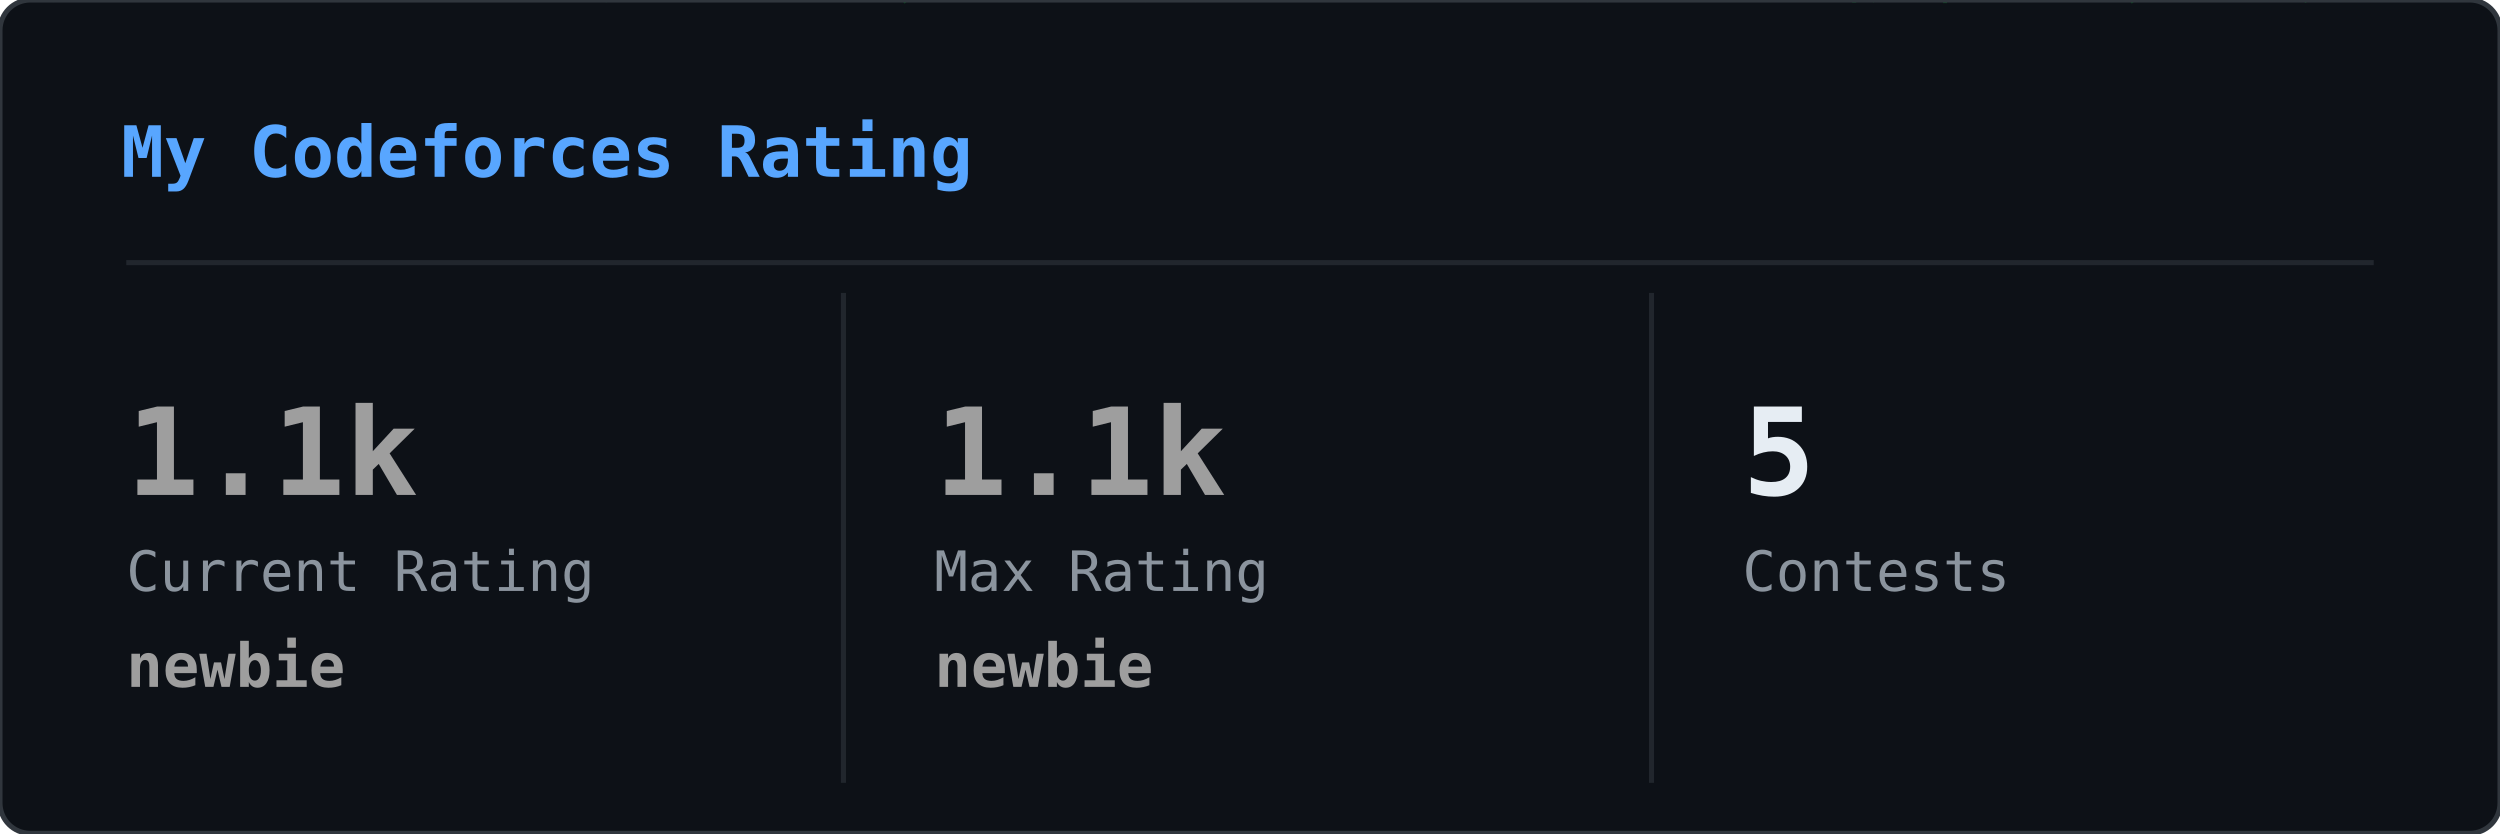
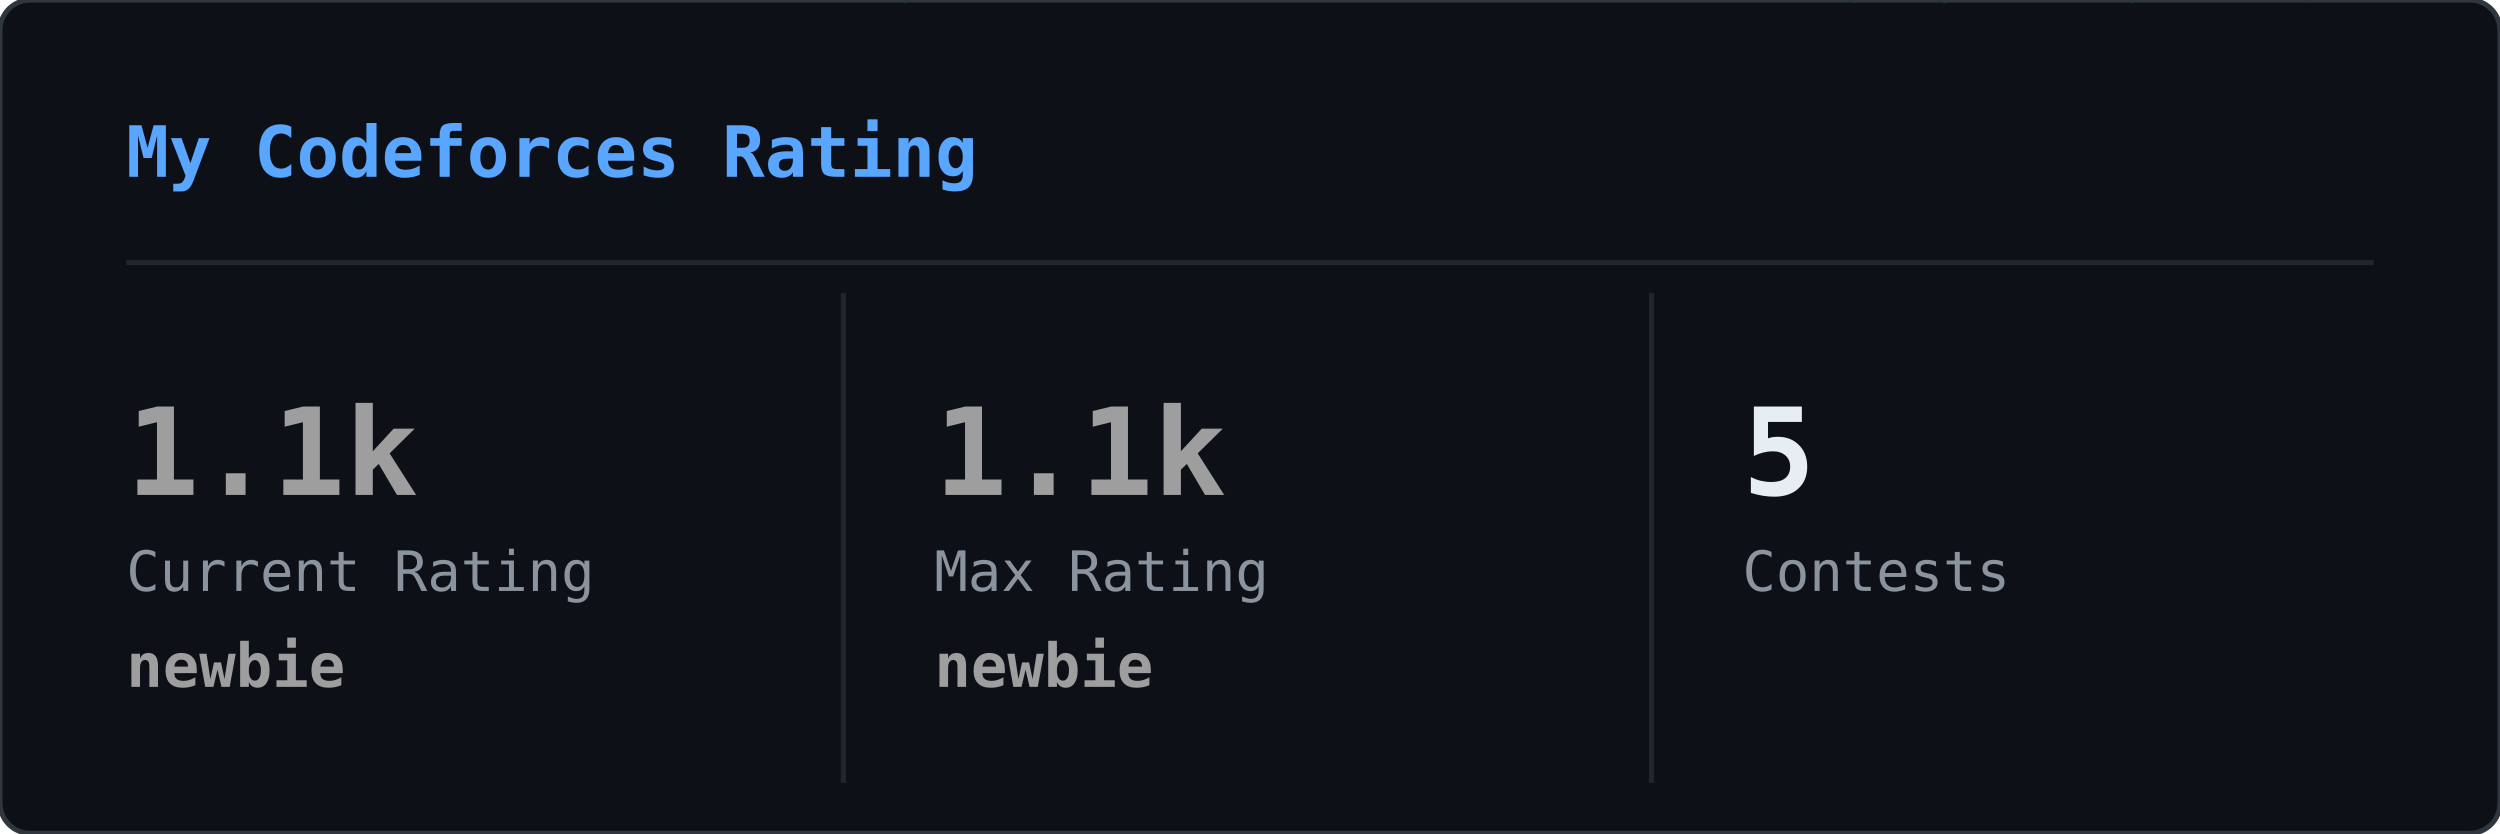
<svg xmlns="http://www.w3.org/2000/svg" width="495" height="165" viewBox="0 0 495 165">
  <defs>
    <clipPath id="cfr-clip">
      <rect width="495" height="165" rx="6" />
    </clipPath>
  </defs>
  <rect width="495" height="165" rx="6" fill="#0d1117" />
  <g clip-path="url(#cfr-clip)">
    <g opacity="0.22">
      <style>@keyframes cfr0{from{transform:translateY(-88px)}to{transform:translateY(179px)}}@keyframes cfr1{from{transform:translateY(-46px)}to{transform:translateY(179px)}}@keyframes cfr2{from{transform:translateY(-46px)}to{transform:translateY(179px)}}@keyframes cfr3{from{transform:translateY(-46px)}to{transform:translateY(179px)}}@keyframes cfr4{from{transform:translateY(-46px)}to{transform:translateY(179px)}}@keyframes cfr5{from{transform:translateY(-46px)}to{transform:translateY(179px)}}@keyframes cfr6{from{transform:translateY(-46px)}to{transform:translateY(179px)}}@keyframes cfr7{from{transform:translateY(-46px)}to{transform:translateY(179px)}}@keyframes cfr8{from{transform:translateY(-46px)}to{transform:translateY(179px)}}@keyframes cfr9{from{transform:translateY(-46px)}to{transform:translateY(179px)}}@keyframes cfr10{from{transform:translateY(-46px)}to{transform:translateY(179px)}}@keyframes cfr11{from{transform:translateY(-46px)}to{transform:translateY(179px)}}@keyframes cfr12{from{transform:translateY(-46px)}to{transform:translateY(179px)}}@keyframes cfr13{from{transform:translateY(-46px)}to{transform:translateY(179px)}}@keyframes cfr14{from{transform:translateY(-46px)}to{transform:translateY(179px)}}@keyframes cfr15{from{transform:translateY(-46px)}to{transform:translateY(179px)}}@keyframes cfr16{from{transform:translateY(-46px)}to{transform:translateY(179px)}}@keyframes cfr17{from{transform:translateY(-46px)}to{transform:translateY(179px)}}@keyframes cfr18{from{transform:translateY(-46px)}to{transform:translateY(179px)}}@keyframes cfr19{from{transform:translateY(-46px)}to{transform:translateY(179px)}}@keyframes cfr20{from{transform:translateY(-46px)}to{transform:translateY(179px)}}@keyframes cfr21{from{transform:translateY(-46px)}to{transform:translateY(179px)}}@keyframes cfr22{from{transform:translateY(-46px)}to{transform:translateY(179px)}}@keyframes cfr23{from{transform:translateY(-46px)}to{transform:translateY(179px)}}@keyframes cfr24{from{transform:translateY(-46px)}to{transform:translateY(179px)}}@keyframes cfr25{from{transform:translateY(-46px)}to{transform:translateY(179px)}}@keyframes cfr26{from{transform:translateY(-46px)}to{transform:translateY(179px)}}@keyframes cfr27{from{transform:translateY(-46px)}to{transform:translateY(179px)}}@keyframes cfr28{from{transform:translateY(-46px)}to{transform:translateY(179px)}}@keyframes cfr29{from{transform:translateY(-46px)}to{transform:translateY(179px)}}@keyframes cfr30{from{transform:translateY(-46px)}to{transform:translateY(179px)}}@keyframes cfr31{from{transform:translateY(-46px)}to{transform:translateY(179px)}}@keyframes cfr32{from{transform:translateY(-46px)}to{transform:translateY(179px)}}@keyframes cfr33{from{transform:translateY(-46px)}to{transform:translateY(179px)}}@keyframes cfr34{from{transform:translateY(-46px)}to{transform:translateY(179px)}}@keyframes cfr35{from{transform:translateY(-46px)}to{transform:translateY(179px)}}@keyframes cfr36{from{transform:translateY(-46px)}to{transform:translateY(179px)}}@keyframes cfr37{from{transform:translateY(-46px)}to{transform:translateY(179px)}}</style>
      <g style="animation:cfr0 2.31s linear infinite;animation-delay:-1.10s">
        <text x="382" y="0" font-family="monospace" font-size="12" fill="#00ff41">ｨ</text>
        <text x="382" y="-14" font-family="monospace" font-size="12" fill="#00ff41" opacity="0.86">ｭ</text>
        <text x="382" y="-28" font-family="monospace" font-size="12" fill="#00ff41" opacity="0.71">9</text>
        <text x="382" y="-42" font-family="monospace" font-size="12" fill="#00ff41" opacity="0.57">ﾑ</text>
        <text x="382" y="-56" font-family="monospace" font-size="12" fill="#00ff41" opacity="0.43">9</text>
        <text x="382" y="-70" font-family="monospace" font-size="12" fill="#00ff41" opacity="0.29">ｪ</text>
        <text x="382" y="-84" font-family="monospace" font-size="12" fill="#00ff41" opacity="0.14">ﾘ</text>
      </g>
      <g style="animation:cfr1 3.07s linear infinite;animation-delay:-2.38s">
        <text x="193" y="0" font-family="monospace" font-size="12" fill="#00ff41">ｶ</text>
        <text x="193" y="-14" font-family="monospace" font-size="12" fill="#00ff41" opacity="0.75">3</text>
        <text x="193" y="-28" font-family="monospace" font-size="12" fill="#00ff41" opacity="0.50">0</text>
        <text x="193" y="-42" font-family="monospace" font-size="12" fill="#00ff41" opacity="0.25">ｩ</text>
      </g>
      <g style="animation:cfr2 2.81s linear infinite;animation-delay:-0.62s">
        <text x="395" y="0" font-family="monospace" font-size="12" fill="#00ff41">2</text>
        <text x="395" y="-14" font-family="monospace" font-size="12" fill="#00ff41" opacity="0.75">ﾁ</text>
        <text x="395" y="-28" font-family="monospace" font-size="12" fill="#00ff41" opacity="0.50">ﾖ</text>
        <text x="395" y="-42" font-family="monospace" font-size="12" fill="#00ff41" opacity="0.25">ﾝ</text>
      </g>
      <g style="animation:cfr3 2.45s linear infinite;animation-delay:-0.39s">
        <text x="181" y="0" font-family="monospace" font-size="12" fill="#00ff41">0</text>
        <text x="181" y="-14" font-family="monospace" font-size="12" fill="#00ff41" opacity="0.75">5</text>
        <text x="181" y="-28" font-family="monospace" font-size="12" fill="#00ff41" opacity="0.50">ｯ</text>
        <text x="181" y="-42" font-family="monospace" font-size="12" fill="#00ff41" opacity="0.25">ﾗ</text>
      </g>
      <g style="animation:cfr4 2.30s linear infinite;animation-delay:-1.63s">
        <text x="480" y="0" font-family="monospace" font-size="12" fill="#00ff41">ﾍ</text>
        <text x="480" y="-14" font-family="monospace" font-size="12" fill="#00ff41" opacity="0.75">ﾐ</text>
        <text x="480" y="-28" font-family="monospace" font-size="12" fill="#00ff41" opacity="0.50">1</text>
        <text x="480" y="-42" font-family="monospace" font-size="12" fill="#00ff41" opacity="0.25">1</text>
      </g>
      <g style="animation:cfr5 2.85s linear infinite;animation-delay:-1.44s">
        <text x="234" y="0" font-family="monospace" font-size="12" fill="#00ff41">ﾔ</text>
        <text x="234" y="-14" font-family="monospace" font-size="12" fill="#00ff41" opacity="0.75">ﾃ</text>
        <text x="234" y="-28" font-family="monospace" font-size="12" fill="#00ff41" opacity="0.50">ﾐ</text>
        <text x="234" y="-42" font-family="monospace" font-size="12" fill="#00ff41" opacity="0.25">ｿ</text>
      </g>
      <g style="animation:cfr6 3.15s linear infinite;animation-delay:-1.39s">
        <text x="378" y="0" font-family="monospace" font-size="12" fill="#00ff41">ｱ</text>
        <text x="378" y="-14" font-family="monospace" font-size="12" fill="#00ff41" opacity="0.75">ｬ</text>
        <text x="378" y="-28" font-family="monospace" font-size="12" fill="#00ff41" opacity="0.50">ﾄ</text>
        <text x="378" y="-42" font-family="monospace" font-size="12" fill="#00ff41" opacity="0.25">ｿ</text>
      </g>
      <g style="animation:cfr7 1.89s linear infinite;animation-delay:-1.29s">
        <text x="364" y="0" font-family="monospace" font-size="12" fill="#00ff41">ﾈ</text>
        <text x="364" y="-14" font-family="monospace" font-size="12" fill="#00ff41" opacity="0.75">ﾄ</text>
        <text x="364" y="-28" font-family="monospace" font-size="12" fill="#00ff41" opacity="0.50">ﾀ</text>
        <text x="364" y="-42" font-family="monospace" font-size="12" fill="#00ff41" opacity="0.25">ﾄ</text>
      </g>
      <g style="animation:cfr8 3.17s linear infinite;animation-delay:-2.30s">
        <text x="461" y="0" font-family="monospace" font-size="12" fill="#00ff41">ｵ</text>
        <text x="461" y="-14" font-family="monospace" font-size="12" fill="#00ff41" opacity="0.75">ﾓ</text>
        <text x="461" y="-28" font-family="monospace" font-size="12" fill="#00ff41" opacity="0.50">ｪ</text>
        <text x="461" y="-42" font-family="monospace" font-size="12" fill="#00ff41" opacity="0.25">ﾏ</text>
      </g>
      <g style="animation:cfr9 1.58s linear infinite;animation-delay:-1.14s">
        <text x="62" y="0" font-family="monospace" font-size="12" fill="#00ff41">ﾚ</text>
        <text x="62" y="-14" font-family="monospace" font-size="12" fill="#00ff41" opacity="0.75">ｺ</text>
        <text x="62" y="-28" font-family="monospace" font-size="12" fill="#00ff41" opacity="0.50">4</text>
        <text x="62" y="-42" font-family="monospace" font-size="12" fill="#00ff41" opacity="0.25">3</text>
      </g>
      <g style="animation:cfr10 2.59s linear infinite;animation-delay:-2.06s">
        <text x="226" y="0" font-family="monospace" font-size="12" fill="#00ff41">ﾐ</text>
        <text x="226" y="-14" font-family="monospace" font-size="12" fill="#00ff41" opacity="0.75">ｯ</text>
        <text x="226" y="-28" font-family="monospace" font-size="12" fill="#00ff41" opacity="0.50">ｯ</text>
        <text x="226" y="-42" font-family="monospace" font-size="12" fill="#00ff41" opacity="0.25">ｽ</text>
      </g>
      <g style="animation:cfr11 3.00s linear infinite;animation-delay:-2.72s">
        <text x="457" y="0" font-family="monospace" font-size="12" fill="#00ff41">ｫ</text>
        <text x="457" y="-14" font-family="monospace" font-size="12" fill="#00ff41" opacity="0.75">ｹ</text>
        <text x="457" y="-28" font-family="monospace" font-size="12" fill="#00ff41" opacity="0.50">ﾋ</text>
        <text x="457" y="-42" font-family="monospace" font-size="12" fill="#00ff41" opacity="0.25">ﾆ</text>
      </g>
      <g style="animation:cfr12 2.33s linear infinite;animation-delay:-1.78s">
        <text x="177" y="0" font-family="monospace" font-size="12" fill="#00ff41">ｯ</text>
        <text x="177" y="-14" font-family="monospace" font-size="12" fill="#00ff41" opacity="0.75">ｴ</text>
        <text x="177" y="-28" font-family="monospace" font-size="12" fill="#00ff41" opacity="0.50">ﾊ</text>
        <text x="177" y="-42" font-family="monospace" font-size="12" fill="#00ff41" opacity="0.25">ｨ</text>
      </g>
      <g style="animation:cfr13 1.97s linear infinite;animation-delay:-1.12s">
        <text x="196" y="0" font-family="monospace" font-size="12" fill="#00ff41">ﾅ</text>
        <text x="196" y="-14" font-family="monospace" font-size="12" fill="#00ff41" opacity="0.75">9</text>
        <text x="196" y="-28" font-family="monospace" font-size="12" fill="#00ff41" opacity="0.50">9</text>
        <text x="196" y="-42" font-family="monospace" font-size="12" fill="#00ff41" opacity="0.25">ｷ</text>
      </g>
      <g style="animation:cfr14 2.25s linear infinite;animation-delay:-1.57s">
        <text x="148" y="0" font-family="monospace" font-size="12" fill="#00ff41">5</text>
        <text x="148" y="-14" font-family="monospace" font-size="12" fill="#00ff41" opacity="0.75">ﾋ</text>
        <text x="148" y="-28" font-family="monospace" font-size="12" fill="#00ff41" opacity="0.50">ｶ</text>
        <text x="148" y="-42" font-family="monospace" font-size="12" fill="#00ff41" opacity="0.25">ﾙ</text>
      </g>
      <g style="animation:cfr15 1.97s linear infinite;animation-delay:-1.54s">
        <text x="348" y="0" font-family="monospace" font-size="12" fill="#00ff41">ｻ</text>
        <text x="348" y="-14" font-family="monospace" font-size="12" fill="#00ff41" opacity="0.75">ﾈ</text>
        <text x="348" y="-28" font-family="monospace" font-size="12" fill="#00ff41" opacity="0.50">ﾐ</text>
        <text x="348" y="-42" font-family="monospace" font-size="12" fill="#00ff41" opacity="0.25">ﾕ</text>
      </g>
      <g style="animation:cfr16 1.85s linear infinite;animation-delay:-1.18s">
        <text x="36" y="0" font-family="monospace" font-size="12" fill="#00ff41">0</text>
        <text x="36" y="-14" font-family="monospace" font-size="12" fill="#00ff41" opacity="0.75">ﾙ</text>
        <text x="36" y="-28" font-family="monospace" font-size="12" fill="#00ff41" opacity="0.50">ｮ</text>
        <text x="36" y="-42" font-family="monospace" font-size="12" fill="#00ff41" opacity="0.25">ﾒ</text>
      </g>
      <g style="animation:cfr17 2.34s linear infinite;animation-delay:-2.03s">
        <text x="191" y="0" font-family="monospace" font-size="12" fill="#00ff41">ﾖ</text>
        <text x="191" y="-14" font-family="monospace" font-size="12" fill="#00ff41" opacity="0.75">ｳ</text>
        <text x="191" y="-28" font-family="monospace" font-size="12" fill="#00ff41" opacity="0.50">ｦ</text>
        <text x="191" y="-42" font-family="monospace" font-size="12" fill="#00ff41" opacity="0.25">ﾀ</text>
      </g>
      <g style="animation:cfr18 3.10s linear infinite;animation-delay:-1.27s">
        <text x="458" y="0" font-family="monospace" font-size="12" fill="#00ff41">ﾆ</text>
        <text x="458" y="-14" font-family="monospace" font-size="12" fill="#00ff41" opacity="0.75">2</text>
        <text x="458" y="-28" font-family="monospace" font-size="12" fill="#00ff41" opacity="0.50">ｬ</text>
        <text x="458" y="-42" font-family="monospace" font-size="12" fill="#00ff41" opacity="0.25">ｩ</text>
      </g>
      <g style="animation:cfr19 2.88s linear infinite;animation-delay:-0.11s">
        <text x="369" y="0" font-family="monospace" font-size="12" fill="#00ff41">ｧ</text>
        <text x="369" y="-14" font-family="monospace" font-size="12" fill="#00ff41" opacity="0.75">ﾘ</text>
        <text x="369" y="-28" font-family="monospace" font-size="12" fill="#00ff41" opacity="0.50">ｴ</text>
        <text x="369" y="-42" font-family="monospace" font-size="12" fill="#00ff41" opacity="0.25">ﾌ</text>
      </g>
      <g style="animation:cfr20 2.93s linear infinite;animation-delay:-0.99s">
        <text x="377" y="0" font-family="monospace" font-size="12" fill="#00ff41">ｼ</text>
        <text x="377" y="-14" font-family="monospace" font-size="12" fill="#00ff41" opacity="0.75">ﾙ</text>
        <text x="377" y="-28" font-family="monospace" font-size="12" fill="#00ff41" opacity="0.50">2</text>
        <text x="377" y="-42" font-family="monospace" font-size="12" fill="#00ff41" opacity="0.25">ｿ</text>
      </g>
      <g style="animation:cfr21 2.68s linear infinite;animation-delay:-1.56s">
        <text x="65" y="0" font-family="monospace" font-size="12" fill="#00ff41">ｸ</text>
        <text x="65" y="-14" font-family="monospace" font-size="12" fill="#00ff41" opacity="0.75">ﾏ</text>
        <text x="65" y="-28" font-family="monospace" font-size="12" fill="#00ff41" opacity="0.50">ﾇ</text>
        <text x="65" y="-42" font-family="monospace" font-size="12" fill="#00ff41" opacity="0.25">ｶ</text>
      </g>
      <g style="animation:cfr22 2.36s linear infinite;animation-delay:-1.61s">
        <text x="312" y="0" font-family="monospace" font-size="12" fill="#00ff41">ｳ</text>
        <text x="312" y="-14" font-family="monospace" font-size="12" fill="#00ff41" opacity="0.75">ﾁ</text>
        <text x="312" y="-28" font-family="monospace" font-size="12" fill="#00ff41" opacity="0.50">ｺ</text>
        <text x="312" y="-42" font-family="monospace" font-size="12" fill="#00ff41" opacity="0.25">ﾉ</text>
      </g>
      <g style="animation:cfr23 3.12s linear infinite;animation-delay:-2.17s">
        <text x="265" y="0" font-family="monospace" font-size="12" fill="#00ff41">ﾉ</text>
        <text x="265" y="-14" font-family="monospace" font-size="12" fill="#00ff41" opacity="0.75">ｸ</text>
        <text x="265" y="-28" font-family="monospace" font-size="12" fill="#00ff41" opacity="0.50">ﾍ</text>
        <text x="265" y="-42" font-family="monospace" font-size="12" fill="#00ff41" opacity="0.25">ﾀ</text>
      </g>
      <g style="animation:cfr24 2.83s linear infinite;animation-delay:-0.11s">
        <text x="115" y="0" font-family="monospace" font-size="12" fill="#00ff41">9</text>
        <text x="115" y="-14" font-family="monospace" font-size="12" fill="#00ff41" opacity="0.75">ｸ</text>
        <text x="115" y="-28" font-family="monospace" font-size="12" fill="#00ff41" opacity="0.50">0</text>
        <text x="115" y="-42" font-family="monospace" font-size="12" fill="#00ff41" opacity="0.25">0</text>
      </g>
      <g style="animation:cfr25 2.08s linear infinite;animation-delay:-1.45s">
        <text x="11" y="0" font-family="monospace" font-size="12" fill="#00ff41">ﾙ</text>
        <text x="11" y="-14" font-family="monospace" font-size="12" fill="#00ff41" opacity="0.75">ｱ</text>
        <text x="11" y="-28" font-family="monospace" font-size="12" fill="#00ff41" opacity="0.50">ﾊ</text>
        <text x="11" y="-42" font-family="monospace" font-size="12" fill="#00ff41" opacity="0.25">ｶ</text>
      </g>
      <g style="animation:cfr26 2.46s linear infinite;animation-delay:-0.93s">
        <text x="8" y="0" font-family="monospace" font-size="12" fill="#00ff41">ﾘ</text>
        <text x="8" y="-14" font-family="monospace" font-size="12" fill="#00ff41" opacity="0.75">8</text>
        <text x="8" y="-28" font-family="monospace" font-size="12" fill="#00ff41" opacity="0.50">ﾈ</text>
        <text x="8" y="-42" font-family="monospace" font-size="12" fill="#00ff41" opacity="0.25">ﾎ</text>
      </g>
      <g style="animation:cfr27 3.03s linear infinite;animation-delay:-1.94s">
        <text x="403" y="0" font-family="monospace" font-size="12" fill="#00ff41">7</text>
        <text x="403" y="-14" font-family="monospace" font-size="12" fill="#00ff41" opacity="0.75">2</text>
        <text x="403" y="-28" font-family="monospace" font-size="12" fill="#00ff41" opacity="0.50">ﾜ</text>
        <text x="403" y="-42" font-family="monospace" font-size="12" fill="#00ff41" opacity="0.25">ｺ</text>
      </g>
      <g style="animation:cfr28 2.34s linear infinite;animation-delay:-0.92s">
        <text x="153" y="0" font-family="monospace" font-size="12" fill="#00ff41">ﾙ</text>
        <text x="153" y="-14" font-family="monospace" font-size="12" fill="#00ff41" opacity="0.75">ﾀ</text>
        <text x="153" y="-28" font-family="monospace" font-size="12" fill="#00ff41" opacity="0.50">ﾅ</text>
        <text x="153" y="-42" font-family="monospace" font-size="12" fill="#00ff41" opacity="0.25">ｯ</text>
      </g>
      <g style="animation:cfr29 2.44s linear infinite;animation-delay:-2.13s">
        <text x="181" y="0" font-family="monospace" font-size="12" fill="#00ff41">ﾆ</text>
        <text x="181" y="-14" font-family="monospace" font-size="12" fill="#00ff41" opacity="0.75">ﾃ</text>
        <text x="181" y="-28" font-family="monospace" font-size="12" fill="#00ff41" opacity="0.50">ﾃ</text>
        <text x="181" y="-42" font-family="monospace" font-size="12" fill="#00ff41" opacity="0.25">ｫ</text>
      </g>
      <g style="animation:cfr30 1.79s linear infinite;animation-delay:-0.57s">
        <text x="118" y="0" font-family="monospace" font-size="12" fill="#00ff41">ｦ</text>
        <text x="118" y="-14" font-family="monospace" font-size="12" fill="#00ff41" opacity="0.75">ﾄ</text>
        <text x="118" y="-28" font-family="monospace" font-size="12" fill="#00ff41" opacity="0.50">5</text>
        <text x="118" y="-42" font-family="monospace" font-size="12" fill="#00ff41" opacity="0.25">ｦ</text>
      </g>
      <g style="animation:cfr31 2.23s linear infinite;animation-delay:-0.45s">
        <text x="57" y="0" font-family="monospace" font-size="12" fill="#00ff41">2</text>
        <text x="57" y="-14" font-family="monospace" font-size="12" fill="#00ff41" opacity="0.75">ｩ</text>
        <text x="57" y="-28" font-family="monospace" font-size="12" fill="#00ff41" opacity="0.50">ﾑ</text>
        <text x="57" y="-42" font-family="monospace" font-size="12" fill="#00ff41" opacity="0.25">ﾃ</text>
      </g>
      <g style="animation:cfr32 1.86s linear infinite;animation-delay:-0.65s">
        <text x="187" y="0" font-family="monospace" font-size="12" fill="#00ff41">ｫ</text>
        <text x="187" y="-14" font-family="monospace" font-size="12" fill="#00ff41" opacity="0.75">ｴ</text>
        <text x="187" y="-28" font-family="monospace" font-size="12" fill="#00ff41" opacity="0.50">3</text>
        <text x="187" y="-42" font-family="monospace" font-size="12" fill="#00ff41" opacity="0.25">ｶ</text>
      </g>
      <g style="animation:cfr33 2.36s linear infinite;animation-delay:-0.46s">
        <text x="330" y="0" font-family="monospace" font-size="12" fill="#00ff41">ﾎ</text>
        <text x="330" y="-14" font-family="monospace" font-size="12" fill="#00ff41" opacity="0.75">ﾔ</text>
        <text x="330" y="-28" font-family="monospace" font-size="12" fill="#00ff41" opacity="0.50">ﾒ</text>
        <text x="330" y="-42" font-family="monospace" font-size="12" fill="#00ff41" opacity="0.25">ｷ</text>
      </g>
      <g style="animation:cfr34 2.87s linear infinite;animation-delay:-1.32s">
        <text x="334" y="0" font-family="monospace" font-size="12" fill="#00ff41">ｽ</text>
        <text x="334" y="-14" font-family="monospace" font-size="12" fill="#00ff41" opacity="0.75">ﾑ</text>
        <text x="334" y="-28" font-family="monospace" font-size="12" fill="#00ff41" opacity="0.50">ｳ</text>
        <text x="334" y="-42" font-family="monospace" font-size="12" fill="#00ff41" opacity="0.25">ﾏ</text>
      </g>
      <g style="animation:cfr35 1.93s linear infinite;animation-delay:-0.48s">
        <text x="454" y="0" font-family="monospace" font-size="12" fill="#00ff41">ｩ</text>
        <text x="454" y="-14" font-family="monospace" font-size="12" fill="#00ff41" opacity="0.75">ｧ</text>
        <text x="454" y="-28" font-family="monospace" font-size="12" fill="#00ff41" opacity="0.50">ｳ</text>
        <text x="454" y="-42" font-family="monospace" font-size="12" fill="#00ff41" opacity="0.25">ｿ</text>
      </g>
      <g style="animation:cfr36 2.86s linear infinite;animation-delay:-2.02s">
        <text x="420" y="0" font-family="monospace" font-size="12" fill="#00ff41">ｯ</text>
        <text x="420" y="-14" font-family="monospace" font-size="12" fill="#00ff41" opacity="0.75">9</text>
        <text x="420" y="-28" font-family="monospace" font-size="12" fill="#00ff41" opacity="0.50">2</text>
        <text x="420" y="-42" font-family="monospace" font-size="12" fill="#00ff41" opacity="0.25">ｴ</text>
      </g>
      <g style="animation:cfr37 3.12s linear infinite;animation-delay:-2.08s">
        <text x="225" y="0" font-family="monospace" font-size="12" fill="#00ff41">ﾅ</text>
        <text x="225" y="-14" font-family="monospace" font-size="12" fill="#00ff41" opacity="0.75">ﾕ</text>
        <text x="225" y="-28" font-family="monospace" font-size="12" fill="#00ff41" opacity="0.50">ﾍ</text>
        <text x="225" y="-42" font-family="monospace" font-size="12" fill="#00ff41" opacity="0.25">ﾔ</text>
      </g>
    </g>
  </g>
  <rect width="495" height="165" rx="6" fill="none" stroke="#30363d" stroke-width="1" />
-   <text x="24" y="35" font-family="monospace" font-size="14" font-weight="600" fill="#58a6ff">My Codeforces Rating</text>
+   <text x="25" y="35" font-family="monospace" font-size="14" font-weight="600" fill="#58a6ff">My Codeforces Rating</text>
  <line x1="25" y1="52" x2="470" y2="52" stroke="#21262d" stroke-width="1" />
  <line x1="167" y1="58" x2="167" y2="155" stroke="#21262d" stroke-width="1" />
  <line x1="327" y1="58" x2="327" y2="155" stroke="#21262d" stroke-width="1" />
  <text x="25" y="98" font-family="monospace" font-size="24" font-weight="700" fill="#9e9e9e">1.1k</text>
  <text x="25" y="117" font-family="monospace" font-size="11" fill="#8b949e">Current Rating</text>
  <text x="185" y="98" font-family="monospace" font-size="24" font-weight="700" fill="#9e9e9e">1.1k</text>
  <text x="185" y="117" font-family="monospace" font-size="11" fill="#8b949e">Max Rating</text>
  <text x="345" y="98" font-family="monospace" font-size="24" font-weight="700" fill="#e6edf3">5</text>
  <text x="345" y="117" font-family="monospace" font-size="11" fill="#8b949e">Contests</text>
  <text x="25" y="136" font-family="monospace" font-size="12" font-weight="600" fill="#9e9e9e">newbie</text>
  <text x="185" y="136" font-family="monospace" font-size="12" font-weight="600" fill="#9e9e9e">newbie</text>
</svg>
